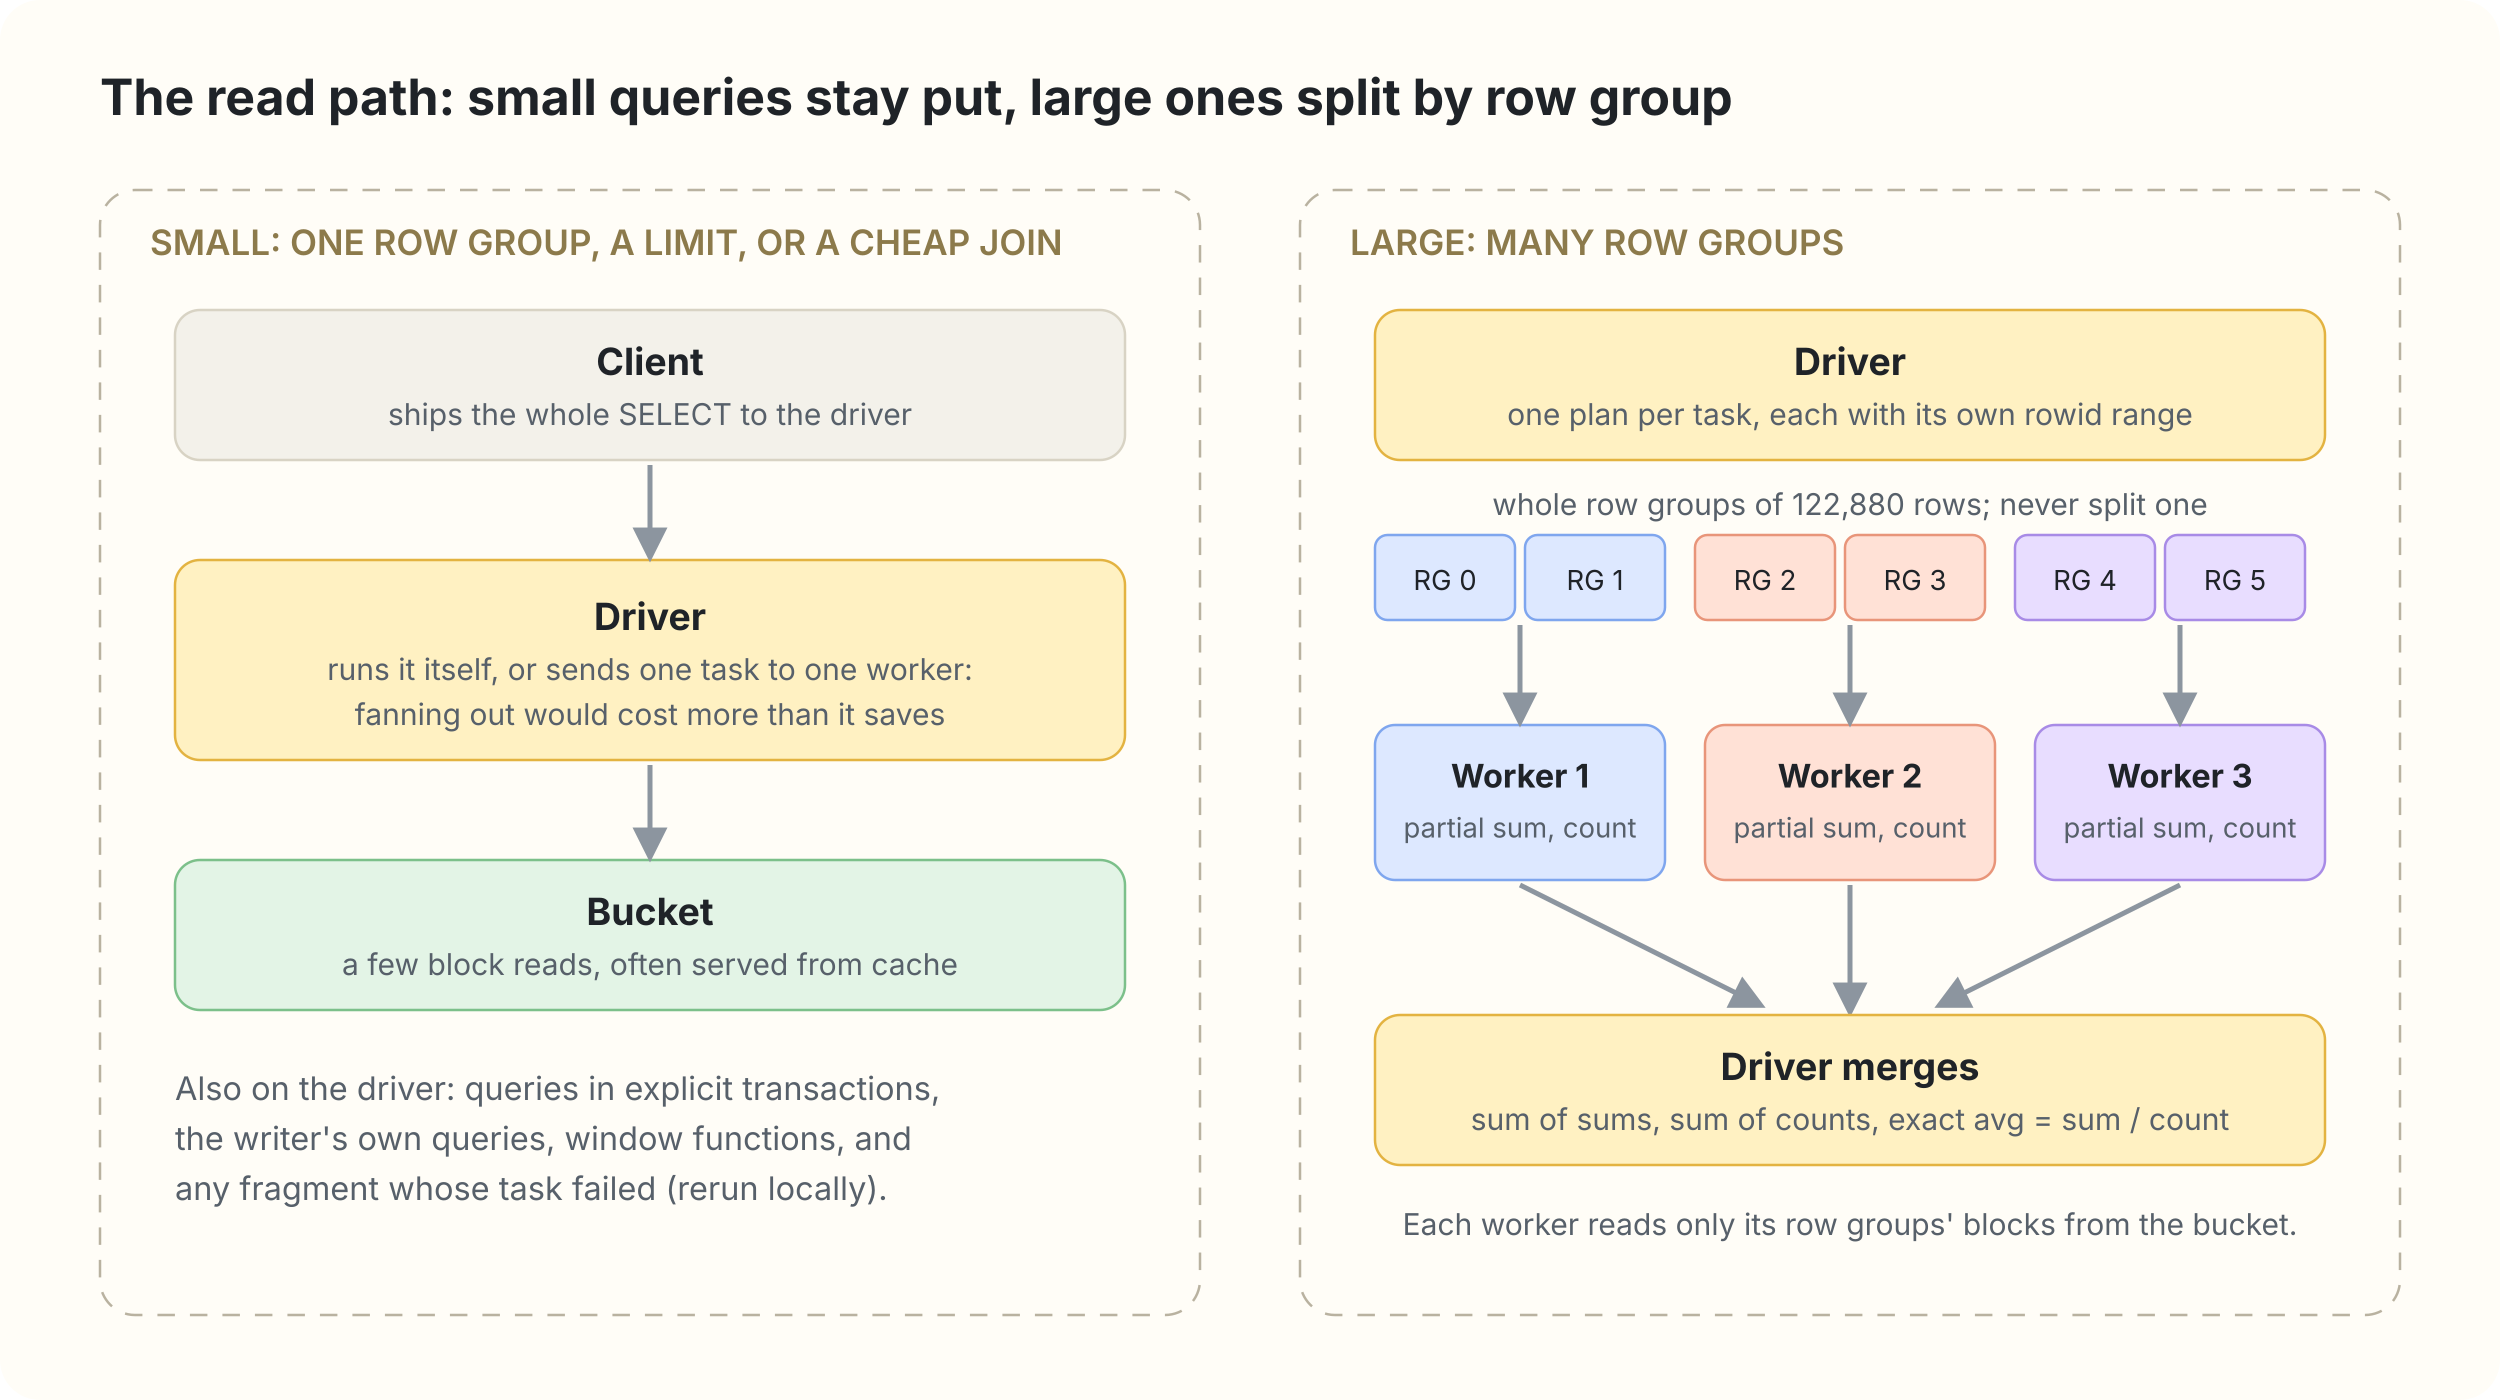
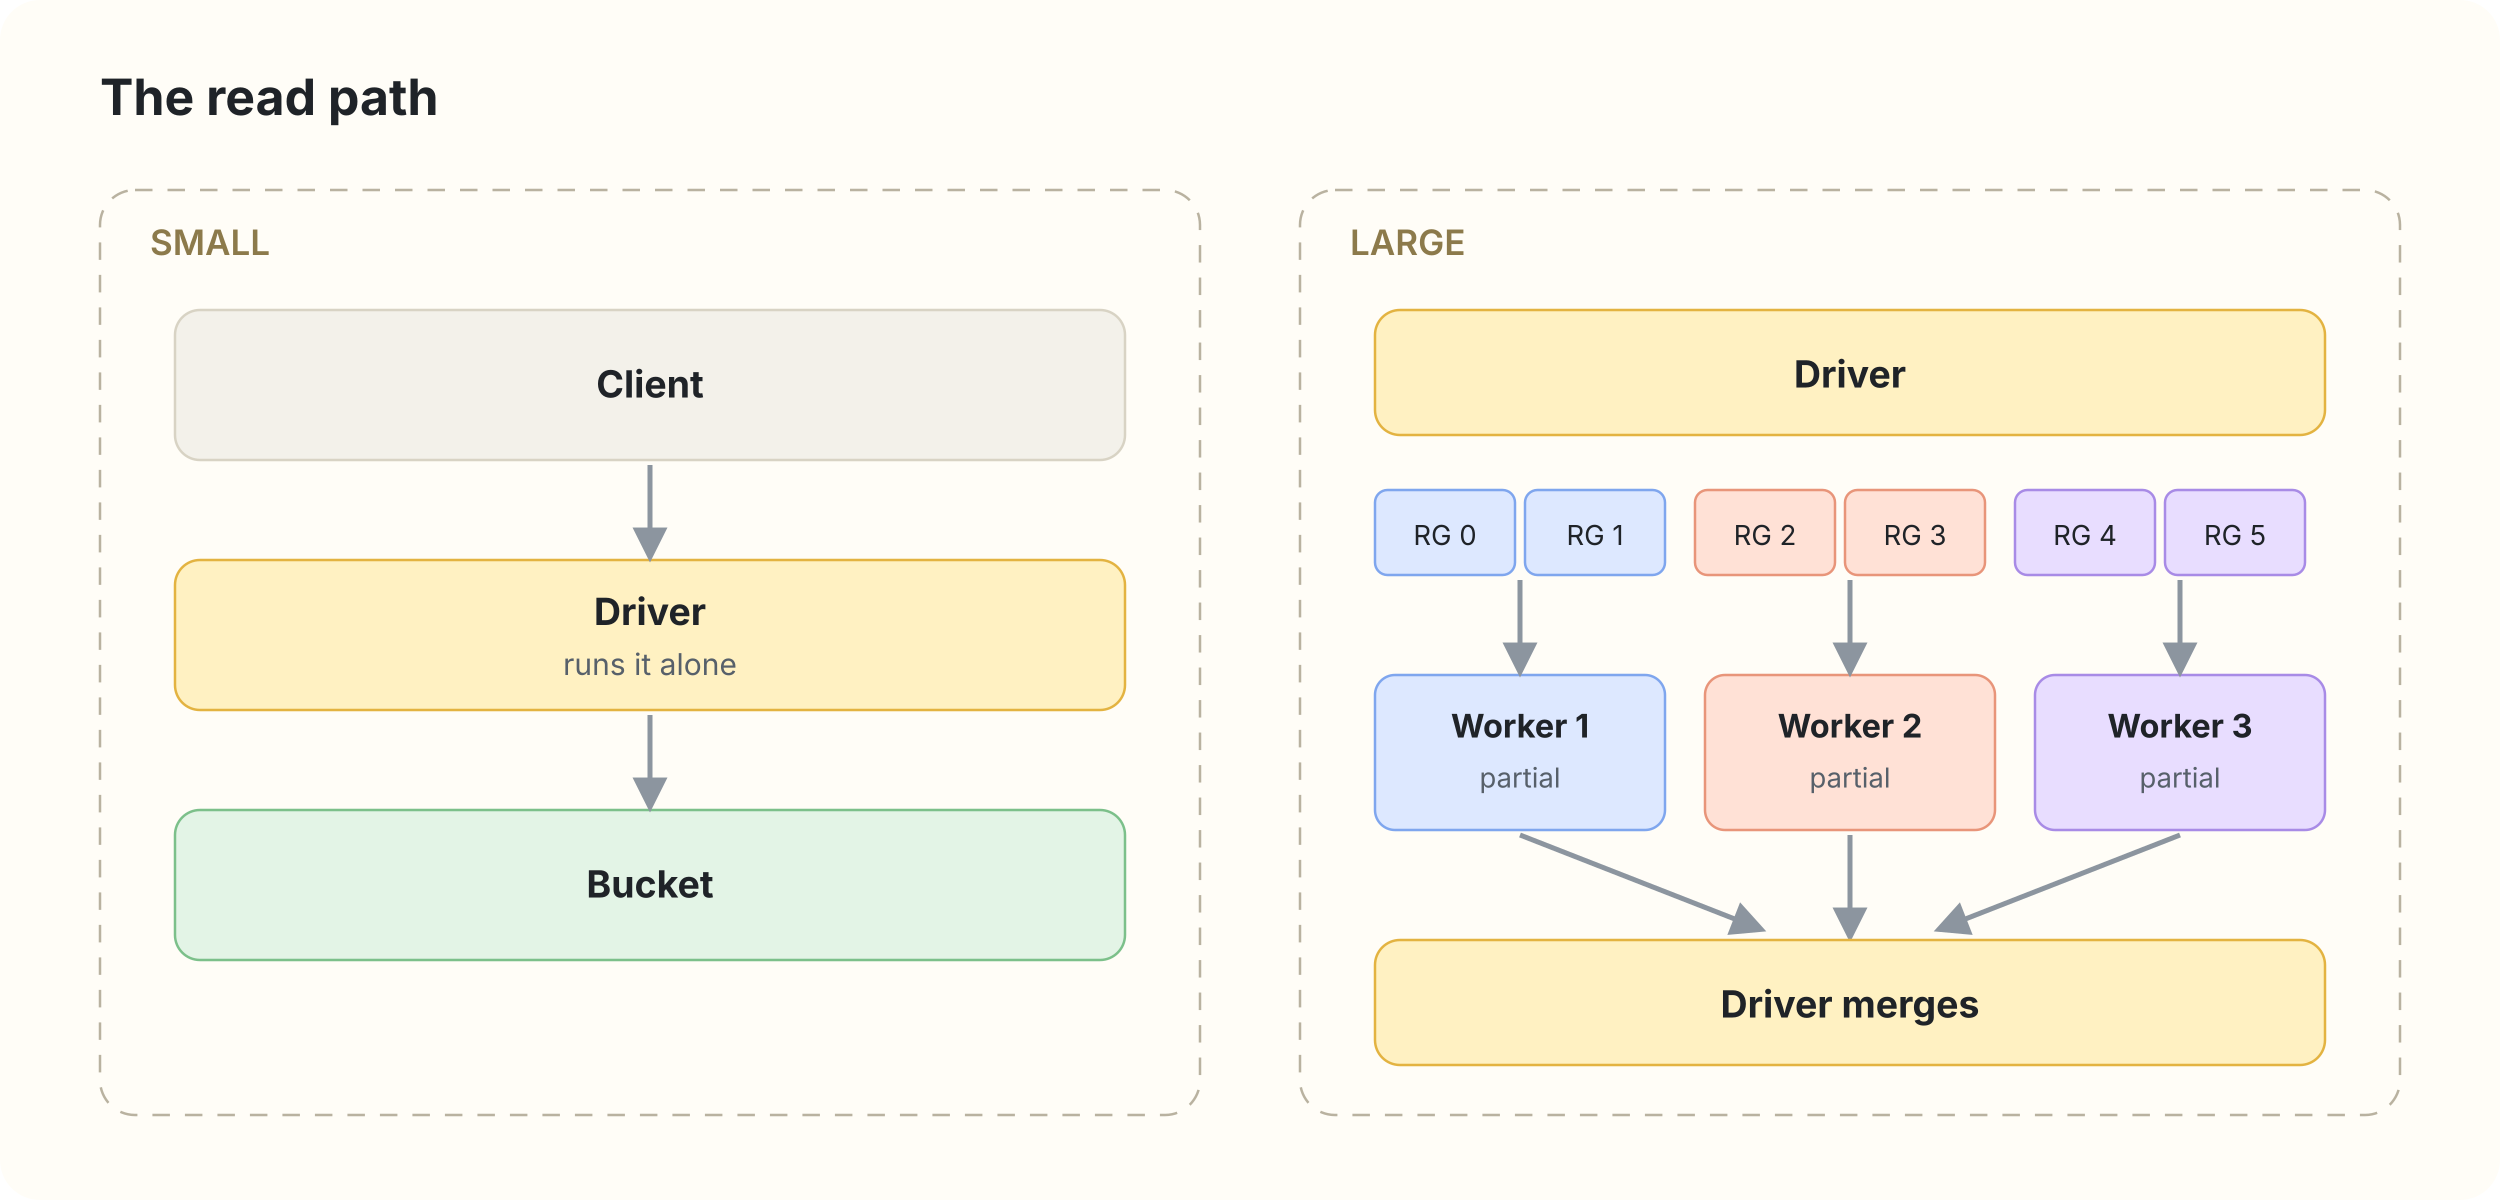
- <svg xmlns="http://www.w3.org/2000/svg" viewBox="0 0 1000 560" width="1000" height="560" font-family="Inter, -apple-system, 'Helvetica Neue', Helvetica, Arial, sans-serif">
+ <svg xmlns="http://www.w3.org/2000/svg" viewBox="0 0 1000 480" width="1000" height="480" font-family="Inter, -apple-system, 'Helvetica Neue', Helvetica, Arial, sans-serif">
  <defs>
    <marker id="arrow" viewBox="0 0 10 10" refX="5" refY="5" markerWidth="7" markerHeight="7" orient="auto-start-reverse">
      <path d="M 0 0 L 10 5 L 0 10 z" fill="#8C959F" />
    </marker>
  </defs>
-   <rect width="1000" height="560" rx="16" fill="#FFFDF7" />
-   <text x="40" y="46" font-size="20" font-weight="700" fill="#1F2328">The read path: small queries stay put, large ones split by row group</text>
-   <rect x="40" y="76" width="440" height="450" rx="14" fill="none" stroke="#B9B2A0" stroke-dasharray="7 6" />
-   <text x="60" y="102" font-size="14" font-weight="600" fill="#8C7A4B">SMALL: ONE ROW GROUP, A LIMIT, OR A CHEAP JOIN</text>
+   <rect width="1000" height="480" rx="16" fill="#FFFDF7" />
+   <text x="40" y="46" font-size="20" font-weight="700" fill="#1F2328">The read path</text>
+   <rect x="40" y="76" width="440" height="370" rx="14" fill="none" stroke="#B9B2A0" stroke-dasharray="7 6" />
+   <text x="60" y="102" font-size="14" font-weight="600" fill="#8C7A4B">SMALL</text>
  <g font-size="15" text-anchor="middle">
    <rect x="70" y="124" width="380" height="60" rx="10" fill="#F3F1EA" stroke="#D8D3C4" />
-     <text x="260" y="150" font-weight="700" fill="#1F2328">Client</text>
-     <text x="260" y="170" font-size="12" fill="#57606A">ships the whole SELECT to the driver</text>
-     <rect x="70" y="224" width="380" height="80" rx="10" fill="#FFF1C2" stroke="#E3B341" />
-     <text x="260" y="252" font-weight="700" fill="#1F2328">Driver</text>
-     <text x="260" y="272" font-size="12" fill="#57606A">runs it itself, or sends one task to one worker:</text>
-     <text x="260" y="290" font-size="12" fill="#57606A">fanning out would cost more than it saves</text>
-     <rect x="70" y="344" width="380" height="60" rx="10" fill="#E3F4E6" stroke="#7CC08A" />
-     <text x="260" y="370" font-weight="700" fill="#1F2328">Bucket</text>
-     <text x="260" y="390" font-size="12" fill="#57606A">a few block reads, often served from cache</text>
+     <text x="260" y="159" font-weight="700" fill="#1F2328">Client</text>
+     <rect x="70" y="224" width="380" height="60" rx="10" fill="#FFF1C2" stroke="#E3B341" />
+     <text x="260" y="250" font-weight="700" fill="#1F2328">Driver</text>
+     <text x="260" y="270" font-size="12" fill="#57606A">runs it alone</text>
+     <rect x="70" y="324" width="380" height="60" rx="10" fill="#E3F4E6" stroke="#7CC08A" />
+     <text x="260" y="359" font-weight="700" fill="#1F2328">Bucket</text>
  </g>
  <g stroke="#8C959F" stroke-width="2" marker-end="url(#arrow)">
    <line x1="260" y1="186" x2="260" y2="218" />
-     <line x1="260" y1="306" x2="260" y2="338" />
+     <line x1="260" y1="286" x2="260" y2="318" />
  </g>
-   <g font-size="13" fill="#57606A">
-     <text x="70" y="440">Also on the driver: queries in explicit transactions,</text>
-     <text x="70" y="460">the writer's own queries, window functions, and</text>
-     <text x="70" y="480">any fragment whose task failed (rerun locally).</text>
-   </g>
-   <rect x="520" y="76" width="440" height="450" rx="14" fill="none" stroke="#B9B2A0" stroke-dasharray="7 6" />
-   <text x="540" y="102" font-size="14" font-weight="600" fill="#8C7A4B">LARGE: MANY ROW GROUPS</text>
+   <rect x="520" y="76" width="440" height="370" rx="14" fill="none" stroke="#B9B2A0" stroke-dasharray="7 6" />
+   <text x="540" y="102" font-size="14" font-weight="600" fill="#8C7A4B">LARGE</text>
  <g font-size="15" text-anchor="middle">
-     <rect x="550" y="124" width="380" height="60" rx="10" fill="#FFF1C2" stroke="#E3B341" />
-     <text x="740" y="150" font-weight="700" fill="#1F2328">Driver</text>
-     <text x="740" y="170" font-size="12" fill="#57606A">one plan per task, each with its own rowid range</text>
+     <rect x="550" y="124" width="380" height="50" rx="10" fill="#FFF1C2" stroke="#E3B341" />
+     <text x="740" y="155" font-weight="700" fill="#1F2328">Driver</text>
  </g>
  <g font-size="11" text-anchor="middle" fill="#1F2328">
-     <rect x="550" y="214" width="56" height="34" rx="5" fill="#DDE8FF" stroke="#7FA6EE" />
-     <text x="578" y="236">RG 0</text>
-     <rect x="610" y="214" width="56" height="34" rx="5" fill="#DDE8FF" stroke="#7FA6EE" />
-     <text x="638" y="236">RG 1</text>
-     <rect x="678" y="214" width="56" height="34" rx="5" fill="#FFE1D6" stroke="#E8957A" />
-     <text x="706" y="236">RG 2</text>
-     <rect x="738" y="214" width="56" height="34" rx="5" fill="#FFE1D6" stroke="#E8957A" />
-     <text x="766" y="236">RG 3</text>
-     <rect x="806" y="214" width="56" height="34" rx="5" fill="#E8DDFF" stroke="#A88BE6" />
-     <text x="834" y="236">RG 4</text>
-     <rect x="866" y="214" width="56" height="34" rx="5" fill="#E8DDFF" stroke="#A88BE6" />
-     <text x="894" y="236">RG 5</text>
+     <rect x="550" y="196" width="56" height="34" rx="5" fill="#DDE8FF" stroke="#7FA6EE" />
+     <text x="578" y="218">RG 0</text>
+     <rect x="610" y="196" width="56" height="34" rx="5" fill="#DDE8FF" stroke="#7FA6EE" />
+     <text x="638" y="218">RG 1</text>
+     <rect x="678" y="196" width="56" height="34" rx="5" fill="#FFE1D6" stroke="#E8957A" />
+     <text x="706" y="218">RG 2</text>
+     <rect x="738" y="196" width="56" height="34" rx="5" fill="#FFE1D6" stroke="#E8957A" />
+     <text x="766" y="218">RG 3</text>
+     <rect x="806" y="196" width="56" height="34" rx="5" fill="#E8DDFF" stroke="#A88BE6" />
+     <text x="834" y="218">RG 4</text>
+     <rect x="866" y="196" width="56" height="34" rx="5" fill="#E8DDFF" stroke="#A88BE6" />
+     <text x="894" y="218">RG 5</text>
  </g>
-   <text x="740" y="206" font-size="12" text-anchor="middle" fill="#57606A">whole row groups of 122,880 rows; never split one</text>
  <g font-size="13" text-anchor="middle">
-     <rect x="550" y="290" width="116" height="62" rx="8" fill="#DDE8FF" stroke="#7FA6EE" />
-     <text x="608" y="315" font-weight="700" fill="#1F2328">Worker 1</text>
-     <text x="608" y="335" font-size="11" fill="#57606A">partial sum, count</text>
-     <rect x="682" y="290" width="116" height="62" rx="8" fill="#FFE1D6" stroke="#E8957A" />
-     <text x="740" y="315" font-weight="700" fill="#1F2328">Worker 2</text>
-     <text x="740" y="335" font-size="11" fill="#57606A">partial sum, count</text>
-     <rect x="814" y="290" width="116" height="62" rx="8" fill="#E8DDFF" stroke="#A88BE6" />
-     <text x="872" y="315" font-weight="700" fill="#1F2328">Worker 3</text>
-     <text x="872" y="335" font-size="11" fill="#57606A">partial sum, count</text>
+     <rect x="550" y="270" width="116" height="62" rx="8" fill="#DDE8FF" stroke="#7FA6EE" />
+     <text x="608" y="295" font-weight="700" fill="#1F2328">Worker 1</text>
+     <text x="608" y="315" font-size="11" fill="#57606A">partial</text>
+     <rect x="682" y="270" width="116" height="62" rx="8" fill="#FFE1D6" stroke="#E8957A" />
+     <text x="740" y="295" font-weight="700" fill="#1F2328">Worker 2</text>
+     <text x="740" y="315" font-size="11" fill="#57606A">partial</text>
+     <rect x="814" y="270" width="116" height="62" rx="8" fill="#E8DDFF" stroke="#A88BE6" />
+     <text x="872" y="295" font-weight="700" fill="#1F2328">Worker 3</text>
+     <text x="872" y="315" font-size="11" fill="#57606A">partial</text>
  </g>
  <g stroke="#8C959F" stroke-width="2" marker-end="url(#arrow)">
-     <line x1="608" y1="250" x2="608" y2="284" />
-     <line x1="740" y1="250" x2="740" y2="284" />
-     <line x1="872" y1="250" x2="872" y2="284" />
-     <line x1="608" y1="354" x2="700" y2="400" />
-     <line x1="740" y1="354" x2="740" y2="400" />
-     <line x1="872" y1="354" x2="780" y2="400" />
+     <line x1="608" y1="232" x2="608" y2="264" />
+     <line x1="740" y1="232" x2="740" y2="264" />
+     <line x1="872" y1="232" x2="872" y2="264" />
+     <line x1="608" y1="334" x2="700" y2="370" />
+     <line x1="740" y1="334" x2="740" y2="370" />
+     <line x1="872" y1="334" x2="780" y2="370" />
  </g>
  <g font-size="15" text-anchor="middle">
-     <rect x="550" y="406" width="380" height="60" rx="10" fill="#FFF1C2" stroke="#E3B341" />
-     <text x="740" y="432" font-weight="700" fill="#1F2328">Driver merges</text>
-     <text x="740" y="452" font-size="12" fill="#57606A">sum of sums, sum of counts, exact avg = sum / count</text>
+     <rect x="550" y="376" width="380" height="50" rx="10" fill="#FFF1C2" stroke="#E3B341" />
+     <text x="740" y="407" font-weight="700" fill="#1F2328">Driver merges</text>
  </g>
-   <text x="740" y="494" font-size="12" text-anchor="middle" fill="#57606A">Each worker reads only its row groups' blocks from the bucket.</text>
</svg>
